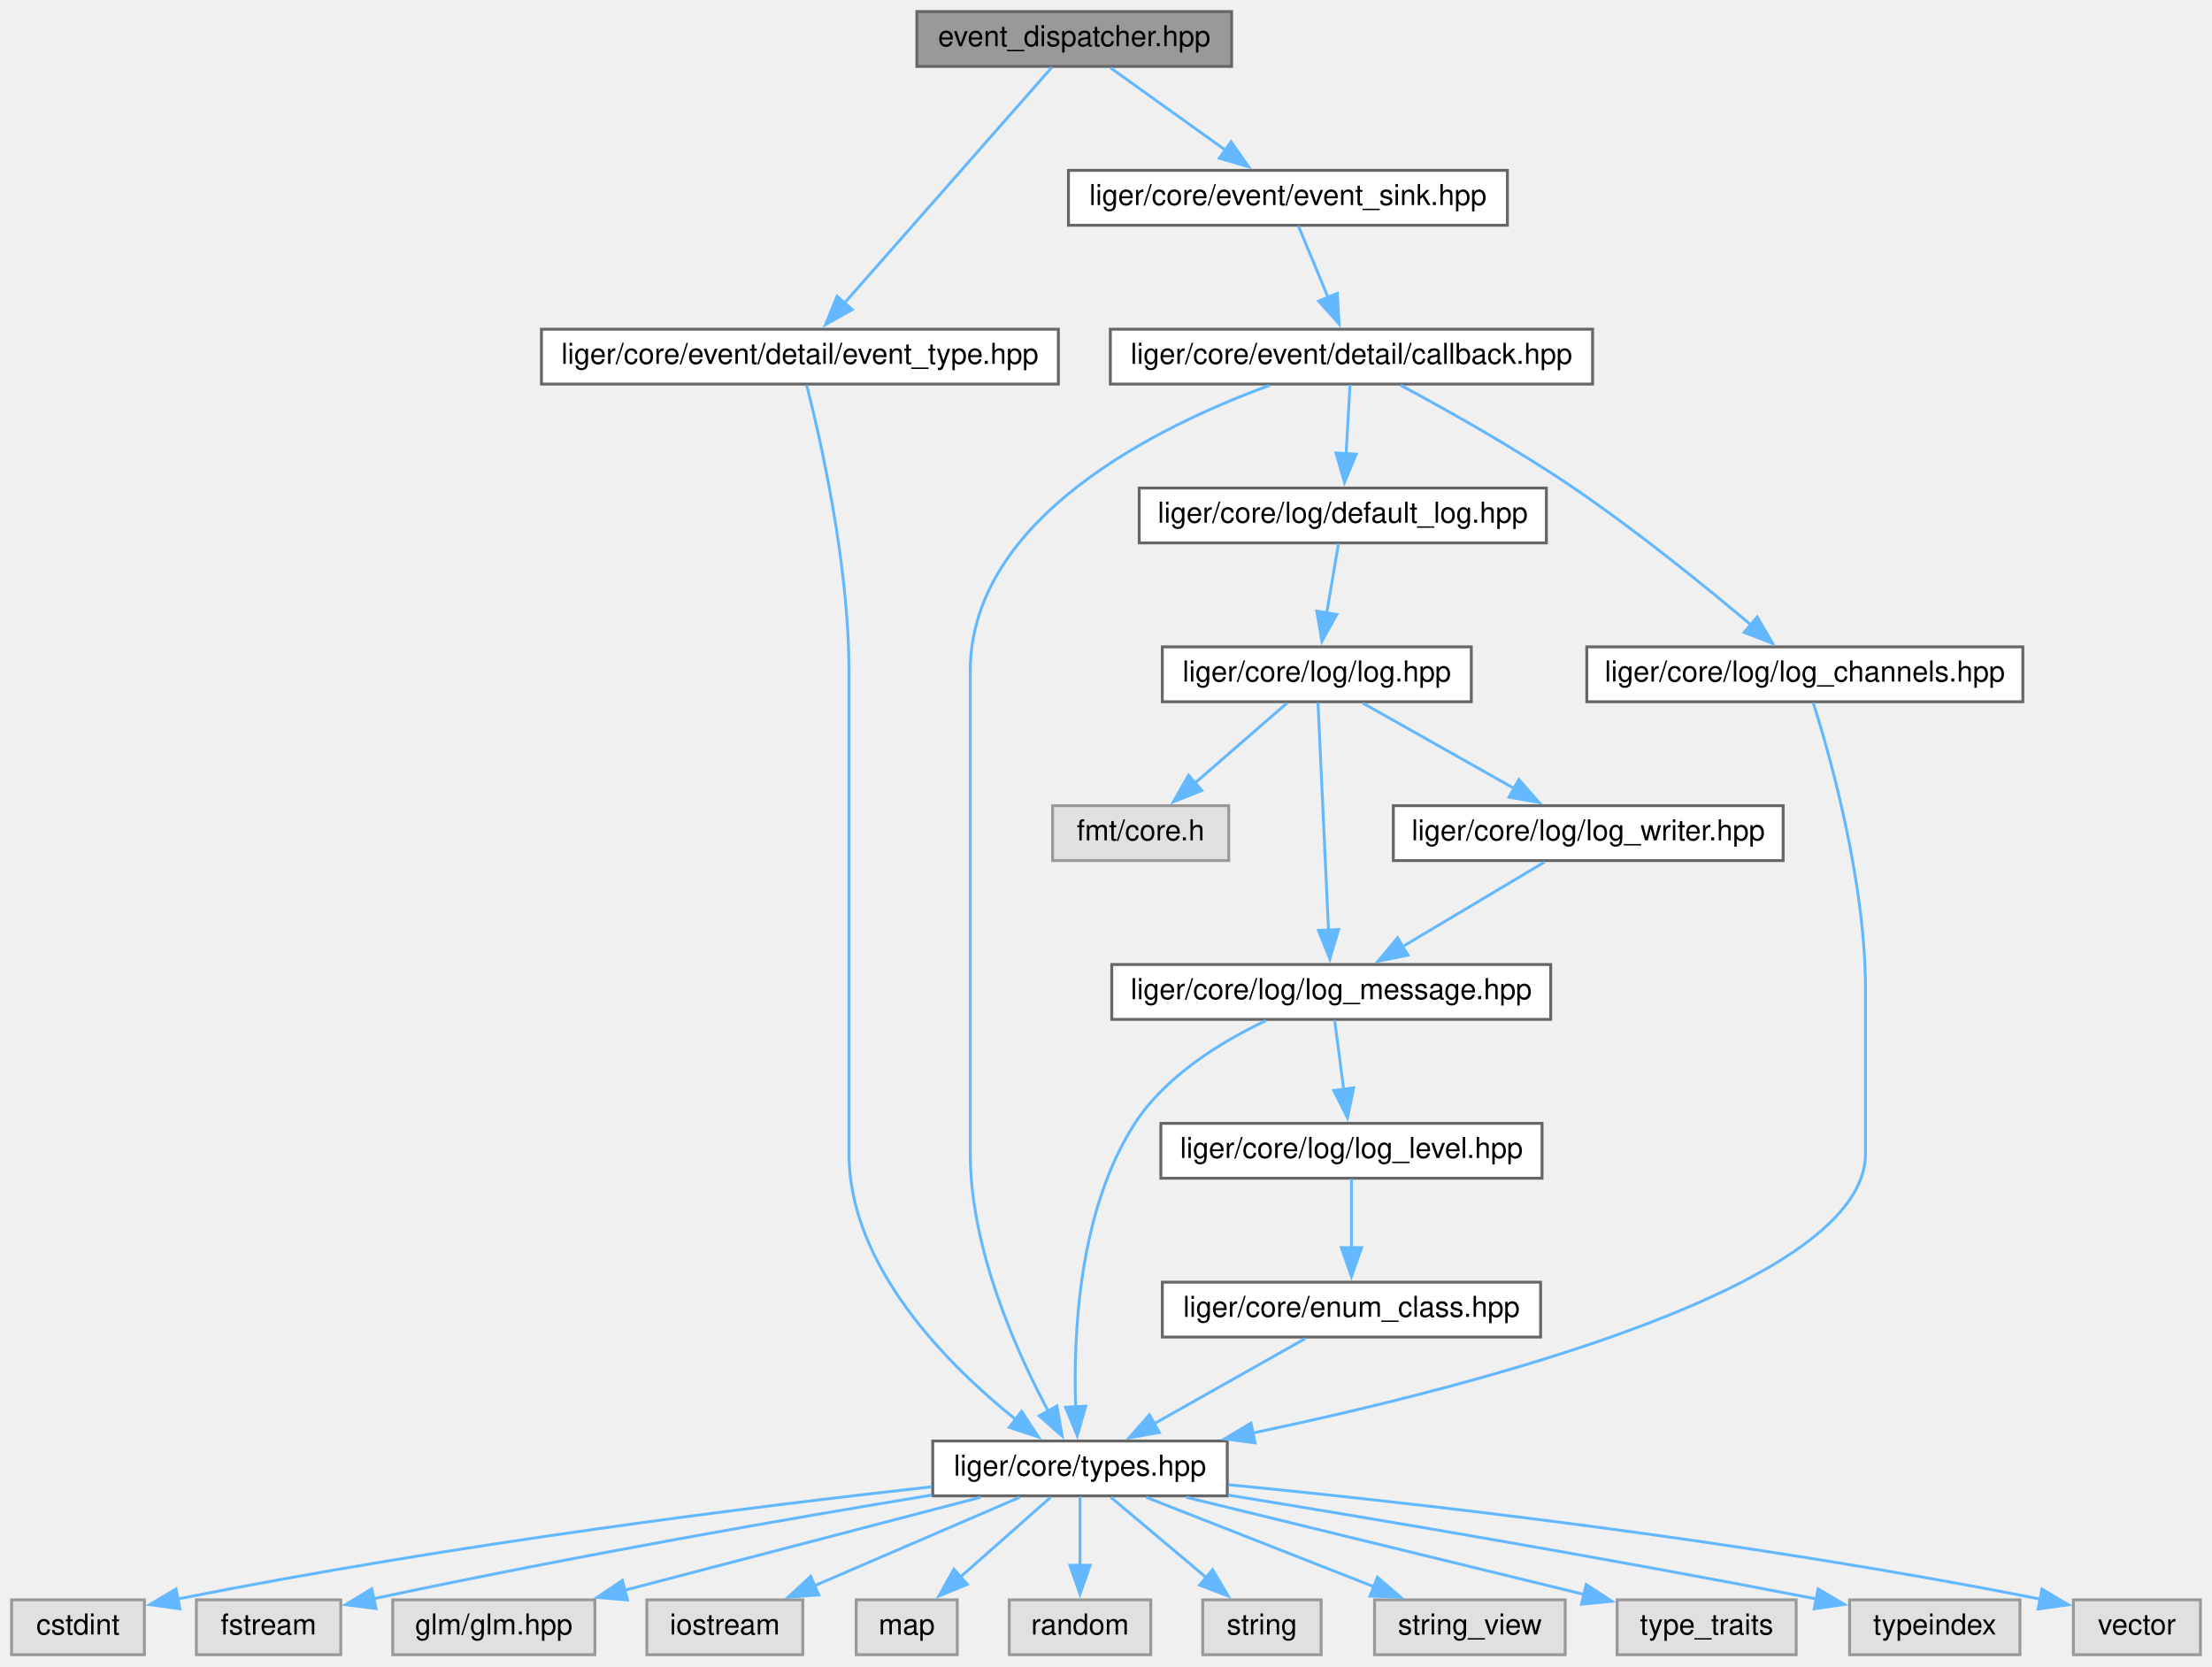
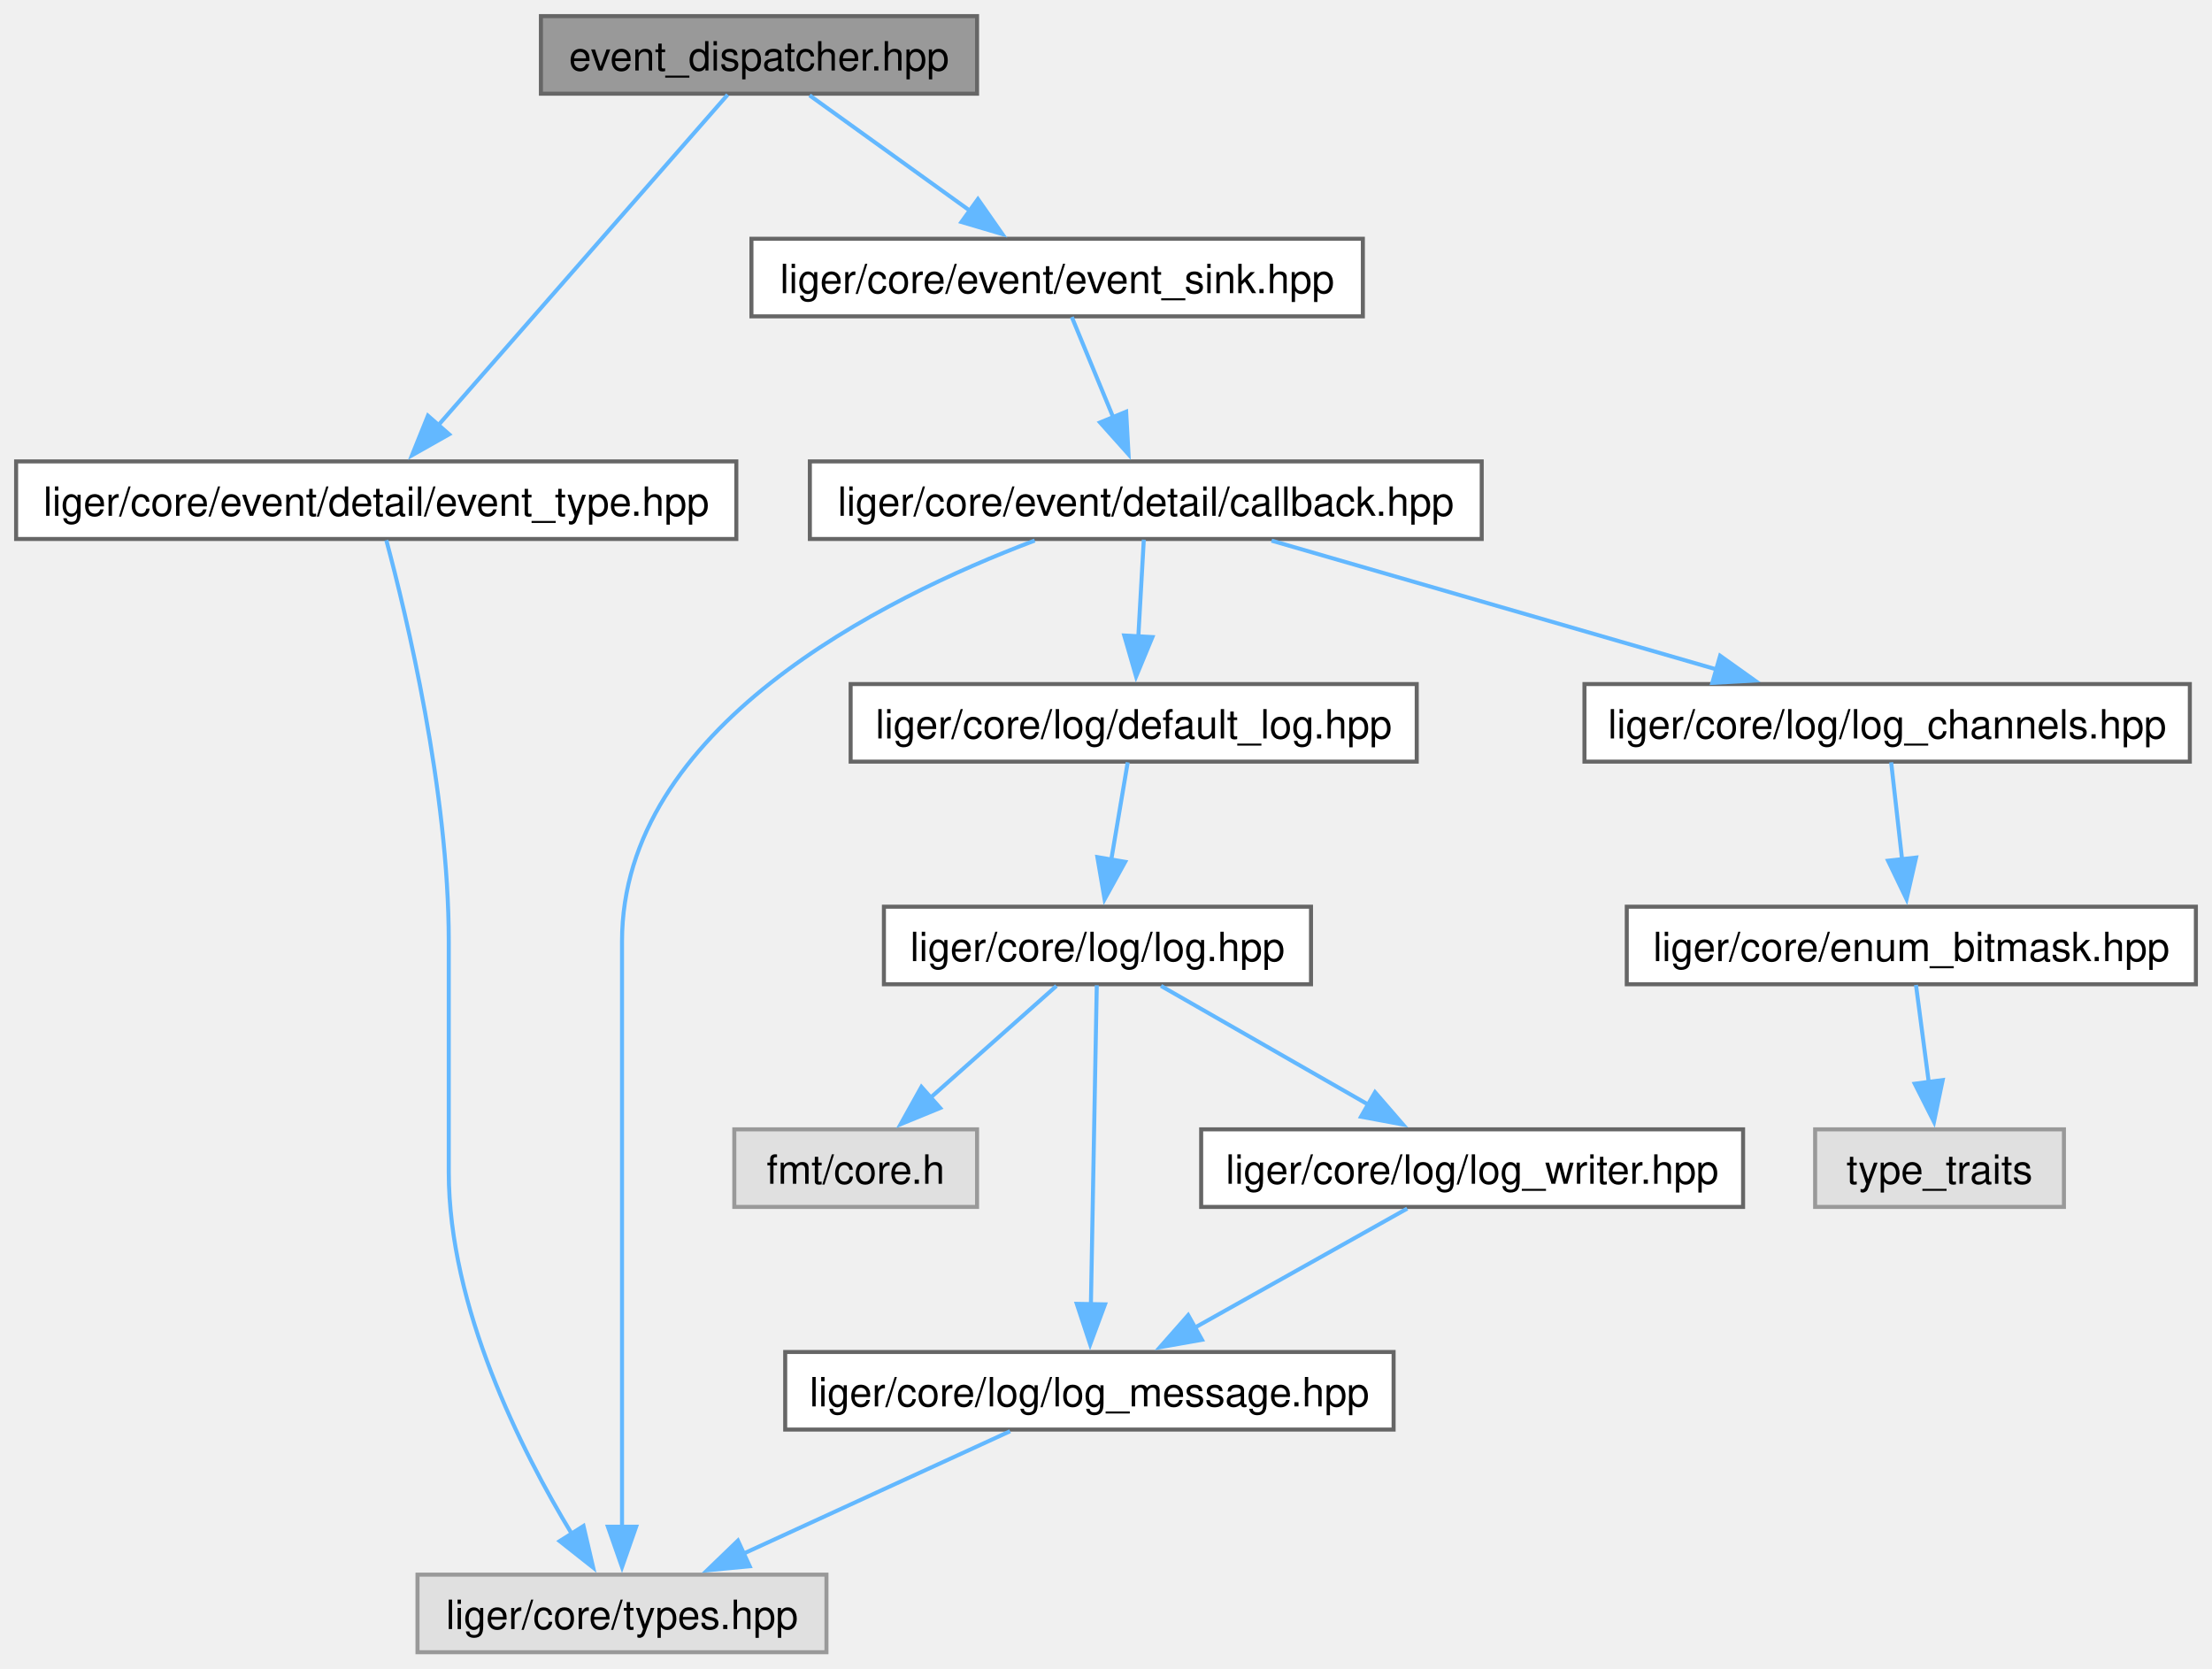
- <svg xmlns="http://www.w3.org/2000/svg" xmlns:xlink="http://www.w3.org/1999/xlink" width="766pt" height="577pt" viewBox="0.00 0.00 766.00 577.00">
-   <g id="graph0" class="graph" transform="scale(1 1) rotate(0) translate(4 573)">
+ <svg xmlns="http://www.w3.org/2000/svg" xmlns:xlink="http://www.w3.org/1999/xlink" width="549pt" height="414pt" viewBox="0.00 0.00 549.00 414.00">
+   <g id="graph0" class="graph" transform="scale(1 1) rotate(0) translate(4 410)">
    <g id="Node000001" class="node">
      <g id="a_Node000001">
        <a xlink:title=" ">
-           <polygon fill="#999999" stroke="#666666" points="422.5,-569 313.5,-569 313.5,-550 422.5,-550 422.5,-569" />
-           <text text-anchor="middle" x="368" y="-557" font-family="Helvetica,sans-Serif" font-size="10.00">event_dispatcher.hpp</text>
+           <polygon fill="#999999" stroke="#666666" points="238.5,-406 130.25,-406 130.25,-386.75 238.5,-386.75 238.5,-406" />
+           <text text-anchor="middle" x="184.38" y="-392.5" font-family="Helvetica,sans-Serif" font-size="10.00">event_dispatcher.hpp</text>
        </a>
      </g>
    </g>
    <g id="Node000002" class="node">
      <g id="a_Node000002">
        <a xlink:href="event__type_8hpp.html" target="_top" xlink:title=" ">
-           <polygon fill="white" stroke="#666666" points="362.5,-459 183.5,-459 183.5,-440 362.5,-440 362.5,-459" />
-           <text text-anchor="middle" x="273" y="-447" font-family="Helvetica,sans-Serif" font-size="10.00">liger/core/event/detail/event_type.hpp</text>
+           <polygon fill="white" stroke="#666666" points="178.75,-295.5 0,-295.5 0,-276.25 178.75,-276.25 178.75,-295.5" />
+           <text text-anchor="middle" x="89.38" y="-282" font-family="Helvetica,sans-Serif" font-size="10.00">liger/core/event/detail/event_type.hpp</text>
        </a>
      </g>
    </g>
    <g id="edge1_Node000001_Node000002" class="edge">
      <g id="a_edge1_Node000001_Node000002">
        <a xlink:title=" ">
-           <path fill="none" stroke="#63b8ff" d="M360.23,-549.66C344.57,-531.86 308.98,-491.41 288.43,-468.04" />
-           <polygon fill="#63b8ff" stroke="#63b8ff" points="291.11,-465.79 281.88,-460.6 285.86,-470.42 291.11,-465.79" />
-         </a>
-       </g>
-     </g>
-     <g id="Node000015" class="node">
-       <g id="a_Node000015">
+           <path fill="none" stroke="#63b8ff" d="M176.6,-386.5C160.94,-368.61 125.36,-327.97 104.8,-304.5" />
+           <polygon fill="#63b8ff" stroke="#63b8ff" points="107.47,-302.23 98.25,-297.02 102.21,-306.84 107.47,-302.23" />
+         </a>
+       </g>
+     </g>
+     <g id="Node000004" class="node">
+       <g id="a_Node000004">
        <a xlink:href="event__sink_8hpp.html" target="_top" xlink:title=" ">
-           <polygon fill="white" stroke="#666666" points="518,-514 366,-514 366,-495 518,-495 518,-514" />
-           <text text-anchor="middle" x="442" y="-502" font-family="Helvetica,sans-Serif" font-size="10.00">liger/core/event/event_sink.hpp</text>
-         </a>
-       </g>
-     </g>
-     <g id="edge14_Node000001_Node000015" class="edge">
-       <g id="a_edge14_Node000001_Node000015">
-         <a xlink:title=" ">
-           <path fill="none" stroke="#63b8ff" d="M380.55,-549.51C391.46,-541.7 407.5,-530.21 420.46,-520.93" />
-           <polygon fill="#63b8ff" stroke="#63b8ff" points="422.31,-523.91 428.4,-515.24 418.23,-518.22 422.31,-523.91" />
+           <polygon fill="white" stroke="#666666" points="334.25,-350.75 182.5,-350.75 182.5,-331.5 334.25,-331.5 334.25,-350.75" />
+           <text text-anchor="middle" x="258.38" y="-337.25" font-family="Helvetica,sans-Serif" font-size="10.00">liger/core/event/event_sink.hpp</text>
+         </a>
+       </g>
+     </g>
+     <g id="edge3_Node000001_Node000004" class="edge">
+       <g id="a_edge3_Node000001_Node000004">
+         <a xlink:title=" ">
+           <path fill="none" stroke="#63b8ff" d="M196.93,-386.34C207.84,-378.49 223.88,-366.95 236.84,-357.62" />
+           <polygon fill="#63b8ff" stroke="#63b8ff" points="238.71,-360.59 244.78,-351.91 234.62,-354.91 238.71,-360.59" />
        </a>
      </g>
    </g>
    <g id="Node000003" class="node">
      <g id="a_Node000003">
-         <a xlink:href="types_8hpp.html" target="_top" xlink:title=" ">
-           <polygon fill="white" stroke="#666666" points="421,-74 319,-74 319,-55 421,-55 421,-74" />
-           <text text-anchor="middle" x="370" y="-62" font-family="Helvetica,sans-Serif" font-size="10.00">liger/core/types.hpp</text>
+         <a xlink:title=" ">
+           <polygon fill="#e0e0e0" stroke="#999999" points="201.12,-19.25 99.62,-19.25 99.62,0 201.12,0 201.12,-19.25" />
+           <text text-anchor="middle" x="150.38" y="-5.75" font-family="Helvetica,sans-Serif" font-size="10.00">liger/core/types.hpp</text>
        </a>
      </g>
    </g>
    <g id="edge2_Node000002_Node000003" class="edge">
      <g id="a_edge2_Node000002_Node000003">
        <a xlink:title=" ">
-           <path fill="none" stroke="#63b8ff" d="M275.36,-439.61C280.03,-421.25 290,-377.7 290,-340.5 290,-340.5 290,-340.5 290,-173.5 290,-134.53 324.04,-100.45 347.71,-81.46" />
-           <polygon fill="#63b8ff" stroke="#63b8ff" points="349.78,-84.28 355.59,-75.41 345.52,-78.72 349.78,-84.28" />
-         </a>
-       </g>
-     </g>
-     <g id="Node000004" class="node">
-       <g id="a_Node000004">
-         <a xlink:title=" ">
-           <polygon fill="#e0e0e0" stroke="#999999" points="46,-19 0,-19 0,0 46,0 46,-19" />
-           <text text-anchor="middle" x="23" y="-7" font-family="Helvetica,sans-Serif" font-size="10.00">cstdint</text>
-         </a>
-       </g>
-     </g>
-     <g id="edge3_Node000003_Node000004" class="edge">
-       <g id="a_edge3_Node000003_Node000004">
-         <a xlink:title=" ">
-           <path fill="none" stroke="#63b8ff" d="M318.67,-58.15C258.38,-51.45 155.17,-38.67 57.6,-19.31" />
-           <polygon fill="#63b8ff" stroke="#63b8ff" points="58.32,-15.89 47.83,-17.34 56.94,-22.75 58.32,-15.89" />
+           <path fill="none" stroke="#63b8ff" d="M91.88,-275.96C96.82,-257.52 107.38,-213.8 107.38,-176.38 107.38,-176.38 107.38,-176.38 107.38,-119.12 107.38,-85.65 125.28,-50.2 137.98,-29.26" />
+           <polygon fill="#63b8ff" stroke="#63b8ff" points="140.82,-31.32 143.22,-21 134.91,-27.57 140.82,-31.32" />
        </a>
      </g>
    </g>
    <g id="Node000005" class="node">
      <g id="a_Node000005">
-         <a xlink:title=" ">
-           <polygon fill="#e0e0e0" stroke="#999999" points="114,-19 64,-19 64,0 114,0 114,-19" />
-           <text text-anchor="middle" x="89" y="-7" font-family="Helvetica,sans-Serif" font-size="10.00">fstream</text>
-         </a>
-       </g>
-     </g>
-     <g id="edge4_Node000003_Node000005" class="edge">
-       <g id="a_edge4_Node000003_Node000005">
-         <a xlink:title=" ">
-           <path fill="none" stroke="#63b8ff" d="M318.71,-55.29C271.07,-47.43 197.89,-34.77 125.37,-19.39" />
-           <polygon fill="#63b8ff" stroke="#63b8ff" points="126.2,-15.99 115.69,-17.32 124.73,-22.83 126.2,-15.99" />
+         <a xlink:href="callback_8hpp.html" target="_top" xlink:title=" ">
+           <polygon fill="white" stroke="#666666" points="363.75,-295.5 197,-295.5 197,-276.25 363.75,-276.25 363.75,-295.5" />
+           <text text-anchor="middle" x="280.38" y="-282" font-family="Helvetica,sans-Serif" font-size="10.00">liger/core/event/detail/callback.hpp</text>
+         </a>
+       </g>
+     </g>
+     <g id="edge4_Node000004_Node000005" class="edge">
+       <g id="a_edge4_Node000004_Node000005">
+         <a xlink:title=" ">
+           <path fill="none" stroke="#63b8ff" d="M262.01,-331.33C264.79,-324.59 268.75,-315.02 272.27,-306.49" />
+           <polygon fill="#63b8ff" stroke="#63b8ff" points="275.5,-307.84 276.09,-297.26 269.03,-305.16 275.5,-307.84" />
+         </a>
+       </g>
+     </g>
+     <g id="edge15_Node000005_Node000003" class="edge">
+       <g id="a_edge15_Node000005_Node000003">
+         <a xlink:title=" ">
+           <path fill="none" stroke="#63b8ff" d="M252.81,-275.86C214.65,-261.43 150.38,-229.29 150.38,-176.38 150.38,-176.38 150.38,-176.38 150.38,-119.12 150.38,-88.41 150.38,-52.8 150.38,-30.99" />
+           <polygon fill="#63b8ff" stroke="#63b8ff" points="153.88,-31.14 150.38,-21.14 146.88,-31.14 153.88,-31.14" />
        </a>
      </g>
    </g>
    <g id="Node000006" class="node">
      <g id="a_Node000006">
-         <a xlink:title=" ">
-           <polygon fill="#e0e0e0" stroke="#999999" points="202,-19 132,-19 132,0 202,0 202,-19" />
-           <text text-anchor="middle" x="167" y="-7" font-family="Helvetica,sans-Serif" font-size="10.00">glm/glm.hpp</text>
-         </a>
-       </g>
-     </g>
-     <g id="edge5_Node000003_Node000006" class="edge">
-       <g id="a_edge5_Node000003_Node000006">
-         <a xlink:title=" ">
-           <path fill="none" stroke="#63b8ff" d="M335.56,-54.51C301.63,-45.65 249.6,-32.07 212.32,-22.33" />
-           <polygon fill="#63b8ff" stroke="#63b8ff" points="213.29,-18.97 202.73,-19.83 211.52,-25.74 213.29,-18.97" />
+         <a xlink:href="default__log_8hpp.html" target="_top" xlink:title=" ">
+           <polygon fill="white" stroke="#666666" points="347.62,-240.25 207.12,-240.25 207.12,-221 347.62,-221 347.62,-240.25" />
+           <text text-anchor="middle" x="277.38" y="-226.75" font-family="Helvetica,sans-Serif" font-size="10.00">liger/core/log/default_log.hpp</text>
+         </a>
+       </g>
+     </g>
+     <g id="edge5_Node000005_Node000006" class="edge">
+       <g id="a_edge5_Node000005_Node000006">
+         <a xlink:title=" ">
+           <path fill="none" stroke="#63b8ff" d="M279.88,-276.08C279.51,-269.49 278.99,-260.21 278.51,-251.82" />
+           <polygon fill="#63b8ff" stroke="#63b8ff" points="282.02,-251.91 277.97,-242.12 275.03,-252.3 282.02,-251.91" />
+         </a>
+       </g>
+     </g>
+     <g id="Node000011" class="node">
+       <g id="a_Node000011">
+         <a xlink:href="log__channels_8hpp_source.html" target="_top" xlink:title=" ">
+           <polygon fill="white" stroke="#666666" points="539.5,-240.25 389.25,-240.25 389.25,-221 539.5,-221 539.5,-240.25" />
+           <text text-anchor="middle" x="464.38" y="-226.75" font-family="Helvetica,sans-Serif" font-size="10.00">liger/core/log/log_channels.hpp</text>
+         </a>
+       </g>
+     </g>
+     <g id="edge12_Node000005_Node000011" class="edge">
+       <g id="a_edge12_Node000005_Node000011">
+         <a xlink:title=" ">
+           <path fill="none" stroke="#63b8ff" d="M311.59,-275.84C341.99,-267.04 388.41,-253.61 422.11,-243.86" />
+           <polygon fill="#63b8ff" stroke="#63b8ff" points="422.92,-247.27 431.55,-241.12 420.98,-240.54 422.92,-247.27" />
        </a>
      </g>
    </g>
    <g id="Node000007" class="node">
      <g id="a_Node000007">
-         <a xlink:title=" ">
-           <polygon fill="#e0e0e0" stroke="#999999" points="274,-19 220,-19 220,0 274,0 274,-19" />
-           <text text-anchor="middle" x="247" y="-7" font-family="Helvetica,sans-Serif" font-size="10.00">iostream</text>
-         </a>
-       </g>
-     </g>
-     <g id="edge6_Node000003_Node000007" class="edge">
-       <g id="a_edge6_Node000003_Node000007">
-         <a xlink:title=" ">
-           <path fill="none" stroke="#63b8ff" d="M349.13,-54.51C329.58,-46.08 300.1,-33.38 277.83,-23.79" />
-           <polygon fill="#63b8ff" stroke="#63b8ff" points="279.52,-20.7 268.95,-19.96 276.75,-27.13 279.52,-20.7" />
+         <a xlink:href="log_8hpp.html" target="_top" xlink:title=" ">
+           <polygon fill="white" stroke="#666666" points="321.38,-185 215.38,-185 215.38,-165.75 321.38,-165.75 321.38,-185" />
+           <text text-anchor="middle" x="268.38" y="-171.5" font-family="Helvetica,sans-Serif" font-size="10.00">liger/core/log/log.hpp</text>
+         </a>
+       </g>
+     </g>
+     <g id="edge6_Node000006_Node000007" class="edge">
+       <g id="a_edge6_Node000006_Node000007">
+         <a xlink:title=" ">
+           <path fill="none" stroke="#63b8ff" d="M275.89,-220.83C274.78,-214.24 273.21,-204.96 271.79,-196.57" />
+           <polygon fill="#63b8ff" stroke="#63b8ff" points="275.26,-196.13 270.15,-186.85 268.36,-197.3 275.26,-196.13" />
        </a>
      </g>
    </g>
    <g id="Node000008" class="node">
      <g id="a_Node000008">
        <a xlink:title=" ">
-           <polygon fill="#e0e0e0" stroke="#999999" points="327.5,-19 292.5,-19 292.5,0 327.5,0 327.5,-19" />
-           <text text-anchor="middle" x="310" y="-7" font-family="Helvetica,sans-Serif" font-size="10.00">map</text>
-         </a>
-       </g>
-     </g>
-     <g id="edge7_Node000003_Node000008" class="edge">
-       <g id="a_edge7_Node000003_Node000008">
-         <a xlink:title=" ">
-           <path fill="none" stroke="#63b8ff" d="M359.82,-54.51C351.24,-46.93 338.73,-35.88 328.4,-26.75" />
-           <polygon fill="#63b8ff" stroke="#63b8ff" points="330.97,-24.36 321.16,-20.36 326.34,-29.6 330.97,-24.36" />
+           <polygon fill="#e0e0e0" stroke="#999999" points="238.5,-129.75 178.25,-129.75 178.25,-110.5 238.5,-110.5 238.5,-129.75" />
+           <text text-anchor="middle" x="208.38" y="-116.25" font-family="Helvetica,sans-Serif" font-size="10.00">fmt/core.h</text>
+         </a>
+       </g>
+     </g>
+     <g id="edge7_Node000007_Node000008" class="edge">
+       <g id="a_edge7_Node000007_Node000008">
+         <a xlink:title=" ">
+           <path fill="none" stroke="#63b8ff" d="M258.2,-165.34C249.61,-157.72 237.11,-146.62 226.77,-137.45" />
+           <polygon fill="#63b8ff" stroke="#63b8ff" points="229.34,-135.05 219.53,-131.03 224.69,-140.29 229.34,-135.05" />
        </a>
      </g>
    </g>
    <g id="Node000009" class="node">
      <g id="a_Node000009">
-         <a xlink:title=" ">
-           <polygon fill="#e0e0e0" stroke="#999999" points="394.5,-19 345.5,-19 345.5,0 394.5,0 394.5,-19" />
-           <text text-anchor="middle" x="370" y="-7" font-family="Helvetica,sans-Serif" font-size="10.00">random</text>
-         </a>
-       </g>
-     </g>
-     <g id="edge8_Node000003_Node000009" class="edge">
-       <g id="a_edge8_Node000003_Node000009">
-         <a xlink:title=" ">
-           <path fill="none" stroke="#63b8ff" d="M370,-54.75C370,-48.27 370,-39.16 370,-30.9" />
-           <polygon fill="#63b8ff" stroke="#63b8ff" points="373.5,-30.96 370,-20.96 366.5,-30.96 373.5,-30.96" />
+         <a xlink:href="log__message_8hpp.html" target="_top" xlink:title=" ">
+           <polygon fill="white" stroke="#666666" points="341.88,-74.5 190.88,-74.5 190.88,-55.25 341.88,-55.25 341.88,-74.5" />
+           <text text-anchor="middle" x="266.38" y="-61" font-family="Helvetica,sans-Serif" font-size="10.00">liger/core/log/log_message.hpp</text>
+         </a>
+       </g>
+     </g>
+     <g id="edge8_Node000007_Node000009" class="edge">
+       <g id="a_edge8_Node000007_Node000009">
+         <a xlink:title=" ">
+           <path fill="none" stroke="#63b8ff" d="M268.21,-165.5C267.89,-148.25 267.19,-109.83 266.75,-86.06" />
+           <polygon fill="#63b8ff" stroke="#63b8ff" points="270.25,-86.32 266.57,-76.39 263.25,-86.45 270.25,-86.32" />
        </a>
      </g>
    </g>
    <g id="Node000010" class="node">
      <g id="a_Node000010">
-         <a xlink:title=" ">
-           <polygon fill="#e0e0e0" stroke="#999999" points="453.5,-19 412.5,-19 412.5,0 453.5,0 453.5,-19" />
-           <text text-anchor="middle" x="433" y="-7" font-family="Helvetica,sans-Serif" font-size="10.00">string</text>
-         </a>
-       </g>
-     </g>
-     <g id="edge9_Node000003_Node000010" class="edge">
-       <g id="a_edge9_Node000003_Node000010">
-         <a xlink:title=" ">
-           <path fill="none" stroke="#63b8ff" d="M380.69,-54.51C389.7,-46.93 402.83,-35.88 413.68,-26.75" />
-           <polygon fill="#63b8ff" stroke="#63b8ff" points="415.91,-29.45 421.31,-20.33 411.41,-24.09 415.91,-29.45" />
-         </a>
-       </g>
-     </g>
-     <g id="Node000011" class="node">
-       <g id="a_Node000011">
-         <a xlink:title=" ">
-           <polygon fill="#e0e0e0" stroke="#999999" points="538,-19 472,-19 472,0 538,0 538,-19" />
-           <text text-anchor="middle" x="505" y="-7" font-family="Helvetica,sans-Serif" font-size="10.00">string_view</text>
-         </a>
-       </g>
-     </g>
-     <g id="edge10_Node000003_Node000011" class="edge">
-       <g id="a_edge10_Node000003_Node000011">
-         <a xlink:title=" ">
-           <path fill="none" stroke="#63b8ff" d="M392.9,-54.51C414.56,-46.01 447.31,-33.15 471.82,-23.53" />
-           <polygon fill="#63b8ff" stroke="#63b8ff" points="473,-26.82 481.03,-19.91 470.44,-20.31 473,-26.82" />
+         <a xlink:href="log__writer_8hpp.html" target="_top" xlink:title=" ">
+           <polygon fill="white" stroke="#666666" points="428.62,-129.75 294.12,-129.75 294.12,-110.5 428.62,-110.5 428.62,-129.75" />
+           <text text-anchor="middle" x="361.38" y="-116.25" font-family="Helvetica,sans-Serif" font-size="10.00">liger/core/log/log_writer.hpp</text>
+         </a>
+       </g>
+     </g>
+     <g id="edge10_Node000007_Node000010" class="edge">
+       <g id="a_edge10_Node000007_Node000010">
+         <a xlink:title=" ">
+           <path fill="none" stroke="#63b8ff" d="M284.15,-165.34C298.31,-157.23 319.36,-145.18 335.9,-135.71" />
+           <polygon fill="#63b8ff" stroke="#63b8ff" points="337.27,-138.96 344.21,-130.95 333.79,-132.89 337.27,-138.96" />
+         </a>
+       </g>
+     </g>
+     <g id="edge9_Node000009_Node000003" class="edge">
+       <g id="a_edge9_Node000009_Node000003">
+         <a xlink:title=" ">
+           <path fill="none" stroke="#63b8ff" d="M246.7,-54.84C228.53,-46.5 201.29,-34 180.41,-24.41" />
+           <polygon fill="#63b8ff" stroke="#63b8ff" points="182.07,-21.33 171.52,-20.33 179.15,-27.69 182.07,-21.33" />
+         </a>
+       </g>
+     </g>
+     <g id="edge11_Node000010_Node000009" class="edge">
+       <g id="a_edge11_Node000010_Node000009">
+         <a xlink:title=" ">
+           <path fill="none" stroke="#63b8ff" d="M345.26,-110.09C330.79,-101.98 309.3,-89.93 292.39,-80.46" />
+           <polygon fill="#63b8ff" stroke="#63b8ff" points="294.32,-77.53 283.89,-75.69 290.9,-83.64 294.32,-77.53" />
        </a>
      </g>
    </g>
    <g id="Node000012" class="node">
      <g id="a_Node000012">
-         <a xlink:title=" ">
-           <polygon fill="#e0e0e0" stroke="#999999" points="618,-19 556,-19 556,0 618,0 618,-19" />
-           <text text-anchor="middle" x="587" y="-7" font-family="Helvetica,sans-Serif" font-size="10.00">type_traits</text>
-         </a>
-       </g>
-     </g>
-     <g id="edge11_Node000003_Node000012" class="edge">
-       <g id="a_edge11_Node000003_Node000012">
-         <a xlink:title=" ">
-           <path fill="none" stroke="#63b8ff" d="M406.81,-54.51C444.97,-45.19 504.55,-30.64 544.64,-20.85" />
-           <polygon fill="#63b8ff" stroke="#63b8ff" points="545.3,-24.29 554.18,-18.52 543.64,-17.49 545.3,-24.29" />
+         <a xlink:href="enum__bitmask_8hpp.html" target="_top" xlink:title=" ">
+           <polygon fill="white" stroke="#666666" points="541,-185 399.75,-185 399.75,-165.75 541,-165.75 541,-185" />
+           <text text-anchor="middle" x="470.38" y="-171.5" font-family="Helvetica,sans-Serif" font-size="10.00">liger/core/enum_bitmask.hpp</text>
+         </a>
+       </g>
+     </g>
+     <g id="edge13_Node000011_Node000012" class="edge">
+       <g id="a_edge13_Node000011_Node000012">
+         <a xlink:title=" ">
+           <path fill="none" stroke="#63b8ff" d="M465.37,-220.83C466.11,-214.24 467.15,-204.96 468.1,-196.57" />
+           <polygon fill="#63b8ff" stroke="#63b8ff" points="471.55,-197.19 469.19,-186.86 464.6,-196.41 471.55,-197.19" />
        </a>
      </g>
    </g>
    <g id="Node000013" class="node">
      <g id="a_Node000013">
        <a xlink:title=" ">
-           <polygon fill="#e0e0e0" stroke="#999999" points="695.5,-19 636.5,-19 636.5,0 695.5,0 695.5,-19" />
-           <text text-anchor="middle" x="666" y="-7" font-family="Helvetica,sans-Serif" font-size="10.00">typeindex</text>
-         </a>
-       </g>
-     </g>
-     <g id="edge12_Node000003_Node000013" class="edge">
-       <g id="a_edge12_Node000003_Node000013">
-         <a xlink:title=" ">
-           <path fill="none" stroke="#63b8ff" d="M421.32,-55.28C470.95,-47.19 548.53,-34.14 625.38,-19.24" />
-           <polygon fill="#63b8ff" stroke="#63b8ff" points="625.59,-22.77 634.73,-17.42 624.25,-15.9 625.59,-22.77" />
-         </a>
-       </g>
-     </g>
-     <g id="Node000014" class="node">
-       <g id="a_Node000014">
-         <a xlink:title=" ">
-           <polygon fill="#e0e0e0" stroke="#999999" points="758,-19 714,-19 714,0 758,0 758,-19" />
-           <text text-anchor="middle" x="736" y="-7" font-family="Helvetica,sans-Serif" font-size="10.00">vector</text>
-         </a>
-       </g>
-     </g>
-     <g id="edge13_Node000003_Node000014" class="edge">
-       <g id="a_edge13_Node000003_Node000014">
-         <a xlink:title=" ">
-           <path fill="none" stroke="#63b8ff" d="M421.44,-58.85C485.25,-52.61 597.51,-40.05 702.61,-19.23" />
-           <polygon fill="#63b8ff" stroke="#63b8ff" points="703.14,-22.7 712.25,-17.29 701.76,-15.83 703.14,-22.7" />
-         </a>
-       </g>
-     </g>
-     <g id="Node000016" class="node">
-       <g id="a_Node000016">
-         <a xlink:href="callback_8hpp.html" target="_top" xlink:title=" ">
-           <polygon fill="white" stroke="#666666" points="547.5,-459 380.5,-459 380.5,-440 547.5,-440 547.5,-459" />
-           <text text-anchor="middle" x="464" y="-447" font-family="Helvetica,sans-Serif" font-size="10.00">liger/core/event/detail/callback.hpp</text>
-         </a>
-       </g>
-     </g>
-     <g id="edge15_Node000015_Node000016" class="edge">
-       <g id="a_edge15_Node000015_Node000016">
-         <a xlink:title=" ">
-           <path fill="none" stroke="#63b8ff" d="M445.63,-494.75C448.42,-488.04 452.37,-478.52 455.9,-470.02" />
-           <polygon fill="#63b8ff" stroke="#63b8ff" points="459.11,-471.42 459.71,-460.84 452.64,-468.73 459.11,-471.42" />
-         </a>
-       </g>
-     </g>
-     <g id="edge28_Node000016_Node000003" class="edge">
-       <g id="a_edge28_Node000016_Node000003">
-         <a xlink:title=" ">
-           <path fill="none" stroke="#63b8ff" d="M435.68,-439.57C396.9,-425.36 332,-393.65 332,-340.5 332,-340.5 332,-340.5 332,-173.5 332,-140.65 347.84,-105.19 359.07,-84.19" />
-           <polygon fill="#63b8ff" stroke="#63b8ff" points="362,-86.13 363.82,-75.69 355.88,-82.72 362,-86.13" />
-         </a>
-       </g>
-     </g>
-     <g id="Node000017" class="node">
-       <g id="a_Node000017">
-         <a xlink:href="default__log_8hpp.html" target="_top" xlink:title=" ">
-           <polygon fill="white" stroke="#666666" points="531.5,-404 390.5,-404 390.5,-385 531.5,-385 531.5,-404" />
-           <text text-anchor="middle" x="461" y="-392" font-family="Helvetica,sans-Serif" font-size="10.00">liger/core/log/default_log.hpp</text>
-         </a>
-       </g>
-     </g>
-     <g id="edge16_Node000016_Node000017" class="edge">
-       <g id="a_edge16_Node000016_Node000017">
-         <a xlink:title=" ">
-           <path fill="none" stroke="#63b8ff" d="M463.5,-439.75C463.14,-433.27 462.62,-424.16 462.15,-415.9" />
-           <polygon fill="#63b8ff" stroke="#63b8ff" points="465.65,-415.74 461.59,-405.95 458.66,-416.13 465.65,-415.74" />
-         </a>
-       </g>
-     </g>
-     <g id="Node000024" class="node">
-       <g id="a_Node000024">
-         <a xlink:href="log__channels_8hpp_source.html" target="_top" xlink:title=" ">
-           <polygon fill="white" stroke="#666666" points="696.5,-349 545.5,-349 545.5,-330 696.5,-330 696.5,-349" />
-           <text text-anchor="middle" x="621" y="-337" font-family="Helvetica,sans-Serif" font-size="10.00">liger/core/log/log_channels.hpp</text>
-         </a>
-       </g>
-     </g>
-     <g id="edge26_Node000016_Node000024" class="edge">
-       <g id="a_edge26_Node000016_Node000024">
-         <a xlink:title=" ">
-           <path fill="none" stroke="#63b8ff" d="M480.95,-439.64C496.85,-431.11 521.09,-417.55 541,-404 563.06,-388.99 586.82,-369.69 602.67,-356.32" />
-           <polygon fill="#63b8ff" stroke="#63b8ff" points="604.52,-359.35 609.86,-350.2 599.98,-354.02 604.52,-359.35" />
-         </a>
-       </g>
-     </g>
-     <g id="Node000018" class="node">
-       <g id="a_Node000018">
-         <a xlink:href="log_8hpp.html" target="_top" xlink:title=" ">
-           <polygon fill="white" stroke="#666666" points="505.5,-349 398.5,-349 398.5,-330 505.5,-330 505.5,-349" />
-           <text text-anchor="middle" x="452" y="-337" font-family="Helvetica,sans-Serif" font-size="10.00">liger/core/log/log.hpp</text>
-         </a>
-       </g>
-     </g>
-     <g id="edge17_Node000017_Node000018" class="edge">
-       <g id="a_edge17_Node000017_Node000018">
-         <a xlink:title=" ">
-           <path fill="none" stroke="#63b8ff" d="M459.51,-384.75C458.4,-378.19 456.83,-368.95 455.41,-360.6" />
-           <polygon fill="#63b8ff" stroke="#63b8ff" points="458.9,-360.21 453.77,-350.93 452,-361.38 458.9,-360.21" />
-         </a>
-       </g>
-     </g>
-     <g id="Node000019" class="node">
-       <g id="a_Node000019">
-         <a xlink:title=" ">
-           <polygon fill="#e0e0e0" stroke="#999999" points="421.5,-294 360.5,-294 360.5,-275 421.5,-275 421.5,-294" />
-           <text text-anchor="middle" x="391" y="-282" font-family="Helvetica,sans-Serif" font-size="10.00">fmt/core.h</text>
-         </a>
-       </g>
-     </g>
-     <g id="edge18_Node000018_Node000019" class="edge">
-       <g id="a_edge18_Node000018_Node000019">
-         <a xlink:title=" ">
-           <path fill="none" stroke="#63b8ff" d="M441.65,-329.51C432.92,-321.93 420.21,-310.88 409.7,-301.75" />
-           <polygon fill="#63b8ff" stroke="#63b8ff" points="412.18,-299.27 402.34,-295.35 407.59,-304.55 412.18,-299.27" />
-         </a>
-       </g>
-     </g>
-     <g id="Node000020" class="node">
-       <g id="a_Node000020">
-         <a xlink:href="log__message_8hpp.html" target="_top" xlink:title=" ">
-           <polygon fill="white" stroke="#666666" points="533,-239 381,-239 381,-220 533,-220 533,-239" />
-           <text text-anchor="middle" x="457" y="-227" font-family="Helvetica,sans-Serif" font-size="10.00">liger/core/log/log_message.hpp</text>
-         </a>
-       </g>
-     </g>
-     <g id="edge19_Node000018_Node000020" class="edge">
-       <g id="a_edge19_Node000018_Node000020">
-         <a xlink:title=" ">
-           <path fill="none" stroke="#63b8ff" d="M452.41,-329.66C453.2,-312.57 454.96,-274.61 456.05,-250.92" />
-           <polygon fill="#63b8ff" stroke="#63b8ff" points="459.55,-251.12 456.52,-240.97 452.56,-250.8 459.55,-251.12" />
-         </a>
-       </g>
-     </g>
-     <g id="Node000023" class="node">
-       <g id="a_Node000023">
-         <a xlink:href="log__writer_8hpp.html" target="_top" xlink:title=" ">
-           <polygon fill="white" stroke="#666666" points="613.5,-294 478.5,-294 478.5,-275 613.5,-275 613.5,-294" />
-           <text text-anchor="middle" x="546" y="-282" font-family="Helvetica,sans-Serif" font-size="10.00">liger/core/log/log_writer.hpp</text>
-         </a>
-       </g>
-     </g>
-     <g id="edge24_Node000018_Node000023" class="edge">
-       <g id="a_edge24_Node000018_Node000023">
-         <a xlink:title=" ">
-           <path fill="none" stroke="#63b8ff" d="M467.95,-329.51C482.35,-321.39 503.79,-309.3 520.56,-299.85" />
-           <polygon fill="#63b8ff" stroke="#63b8ff" points="521.98,-303.06 528.97,-295.1 518.54,-296.96 521.98,-303.06" />
-         </a>
-       </g>
-     </g>
-     <g id="edge23_Node000020_Node000003" class="edge">
-       <g id="a_edge23_Node000020_Node000003">
-         <a xlink:title=" ">
-           <path fill="none" stroke="#63b8ff" d="M434.39,-219.58C419.07,-212.33 399.74,-200.57 389,-184 369.5,-153.93 367.63,-110.76 368.5,-85.68" />
-           <polygon fill="#63b8ff" stroke="#63b8ff" points="371.98,-86.07 369.04,-75.89 364.99,-85.68 371.98,-86.07" />
-         </a>
-       </g>
-     </g>
-     <g id="Node000021" class="node">
-       <g id="a_Node000021">
-         <a xlink:href="log__level_8hpp.html" target="_top" xlink:title=" ">
-           <polygon fill="white" stroke="#666666" points="530,-184 398,-184 398,-165 530,-165 530,-184" />
-           <text text-anchor="middle" x="464" y="-172" font-family="Helvetica,sans-Serif" font-size="10.00">liger/core/log/log_level.hpp</text>
-         </a>
-       </g>
-     </g>
-     <g id="edge20_Node000020_Node000021" class="edge">
-       <g id="a_edge20_Node000020_Node000021">
-         <a xlink:title=" ">
-           <path fill="none" stroke="#63b8ff" d="M458.16,-219.75C459.02,-213.19 460.24,-203.95 461.34,-195.6" />
-           <polygon fill="#63b8ff" stroke="#63b8ff" points="464.78,-196.31 462.62,-185.94 457.84,-195.4 464.78,-196.31" />
-         </a>
-       </g>
-     </g>
-     <g id="Node000022" class="node">
-       <g id="a_Node000022">
-         <a xlink:href="enum__class_8hpp.html" target="_top" xlink:title=" ">
-           <polygon fill="white" stroke="#666666" points="529.5,-129 398.5,-129 398.5,-110 529.5,-110 529.5,-129" />
-           <text text-anchor="middle" x="464" y="-117" font-family="Helvetica,sans-Serif" font-size="10.00">liger/core/enum_class.hpp</text>
-         </a>
-       </g>
-     </g>
-     <g id="edge21_Node000021_Node000022" class="edge">
-       <g id="a_edge21_Node000021_Node000022">
-         <a xlink:title=" ">
-           <path fill="none" stroke="#63b8ff" d="M464,-164.75C464,-158.27 464,-149.16 464,-140.9" />
-           <polygon fill="#63b8ff" stroke="#63b8ff" points="467.5,-140.96 464,-130.96 460.5,-140.96 467.5,-140.96" />
-         </a>
-       </g>
-     </g>
-     <g id="edge22_Node000022_Node000003" class="edge">
-       <g id="a_edge22_Node000022_Node000003">
-         <a xlink:title=" ">
-           <path fill="none" stroke="#63b8ff" d="M448.05,-109.51C433.65,-101.39 412.21,-89.3 395.44,-79.85" />
-           <polygon fill="#63b8ff" stroke="#63b8ff" points="397.46,-76.96 387.03,-75.1 394.02,-83.06 397.46,-76.96" />
-         </a>
-       </g>
-     </g>
-     <g id="edge25_Node000023_Node000020" class="edge">
-       <g id="a_edge25_Node000023_Node000020">
-         <a xlink:title=" ">
-           <path fill="none" stroke="#63b8ff" d="M530.9,-274.51C517.4,-266.47 497.35,-254.53 481.54,-245.11" />
-           <polygon fill="#63b8ff" stroke="#63b8ff" points="483.56,-242.24 473.18,-240.13 479.98,-248.26 483.56,-242.24" />
-         </a>
-       </g>
-     </g>
-     <g id="edge27_Node000024_Node000003" class="edge">
-       <g id="a_edge27_Node000024_Node000003">
-         <a xlink:title=" ">
-           <path fill="none" stroke="#63b8ff" d="M623.92,-329.65C629.69,-311.36 642,-267.94 642,-230.5 642,-230.5 642,-230.5 642,-173.5 642,-128.13 509.61,-93.5 429.56,-76.71" />
-           <polygon fill="#63b8ff" stroke="#63b8ff" points="430.61,-73.35 420.11,-74.76 429.2,-80.2 430.61,-73.35" />
+           <polygon fill="#e0e0e0" stroke="#999999" points="508.25,-129.75 446.5,-129.75 446.5,-110.5 508.25,-110.5 508.25,-129.75" />
+           <text text-anchor="middle" x="477.38" y="-116.25" font-family="Helvetica,sans-Serif" font-size="10.00">type_traits</text>
+         </a>
+       </g>
+     </g>
+     <g id="edge14_Node000012_Node000013" class="edge">
+       <g id="a_edge14_Node000012_Node000013">
+         <a xlink:title=" ">
+           <path fill="none" stroke="#63b8ff" d="M471.53,-165.58C472.4,-158.99 473.62,-149.71 474.72,-141.32" />
+           <polygon fill="#63b8ff" stroke="#63b8ff" points="478.16,-141.98 476,-131.61 471.22,-141.07 478.16,-141.98" />
        </a>
      </g>
    </g>
  </g>
</svg>
